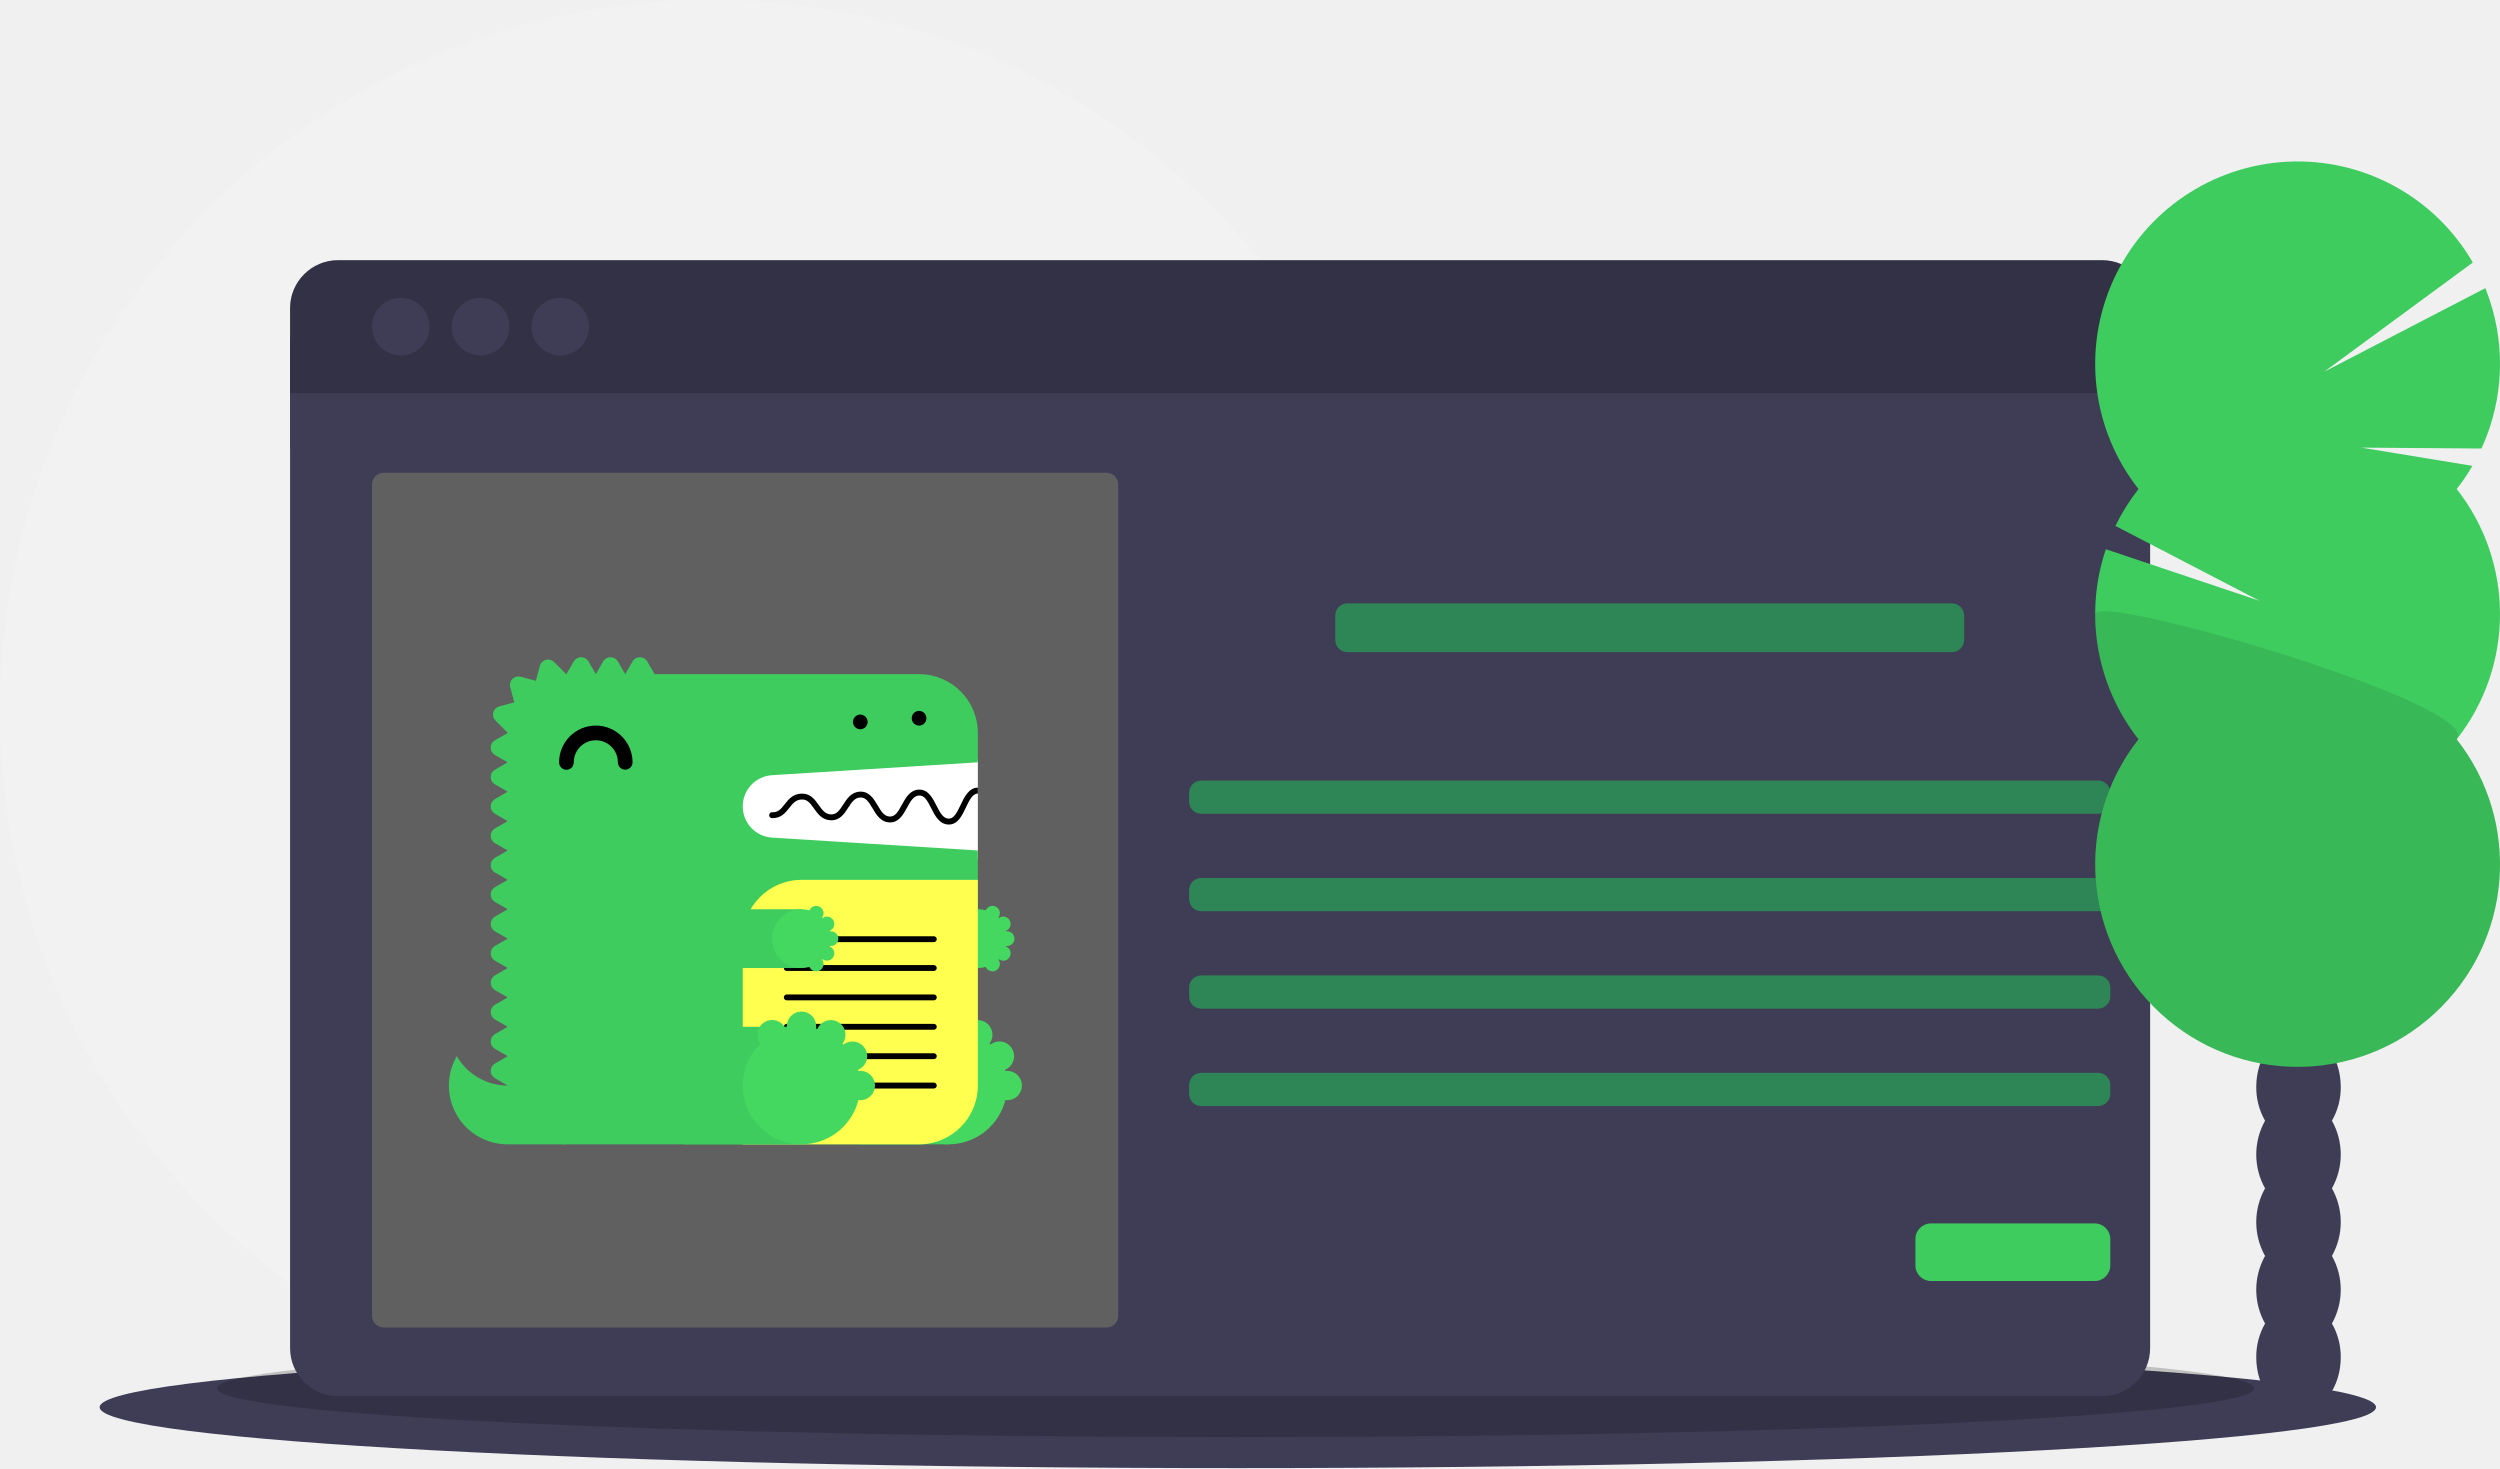
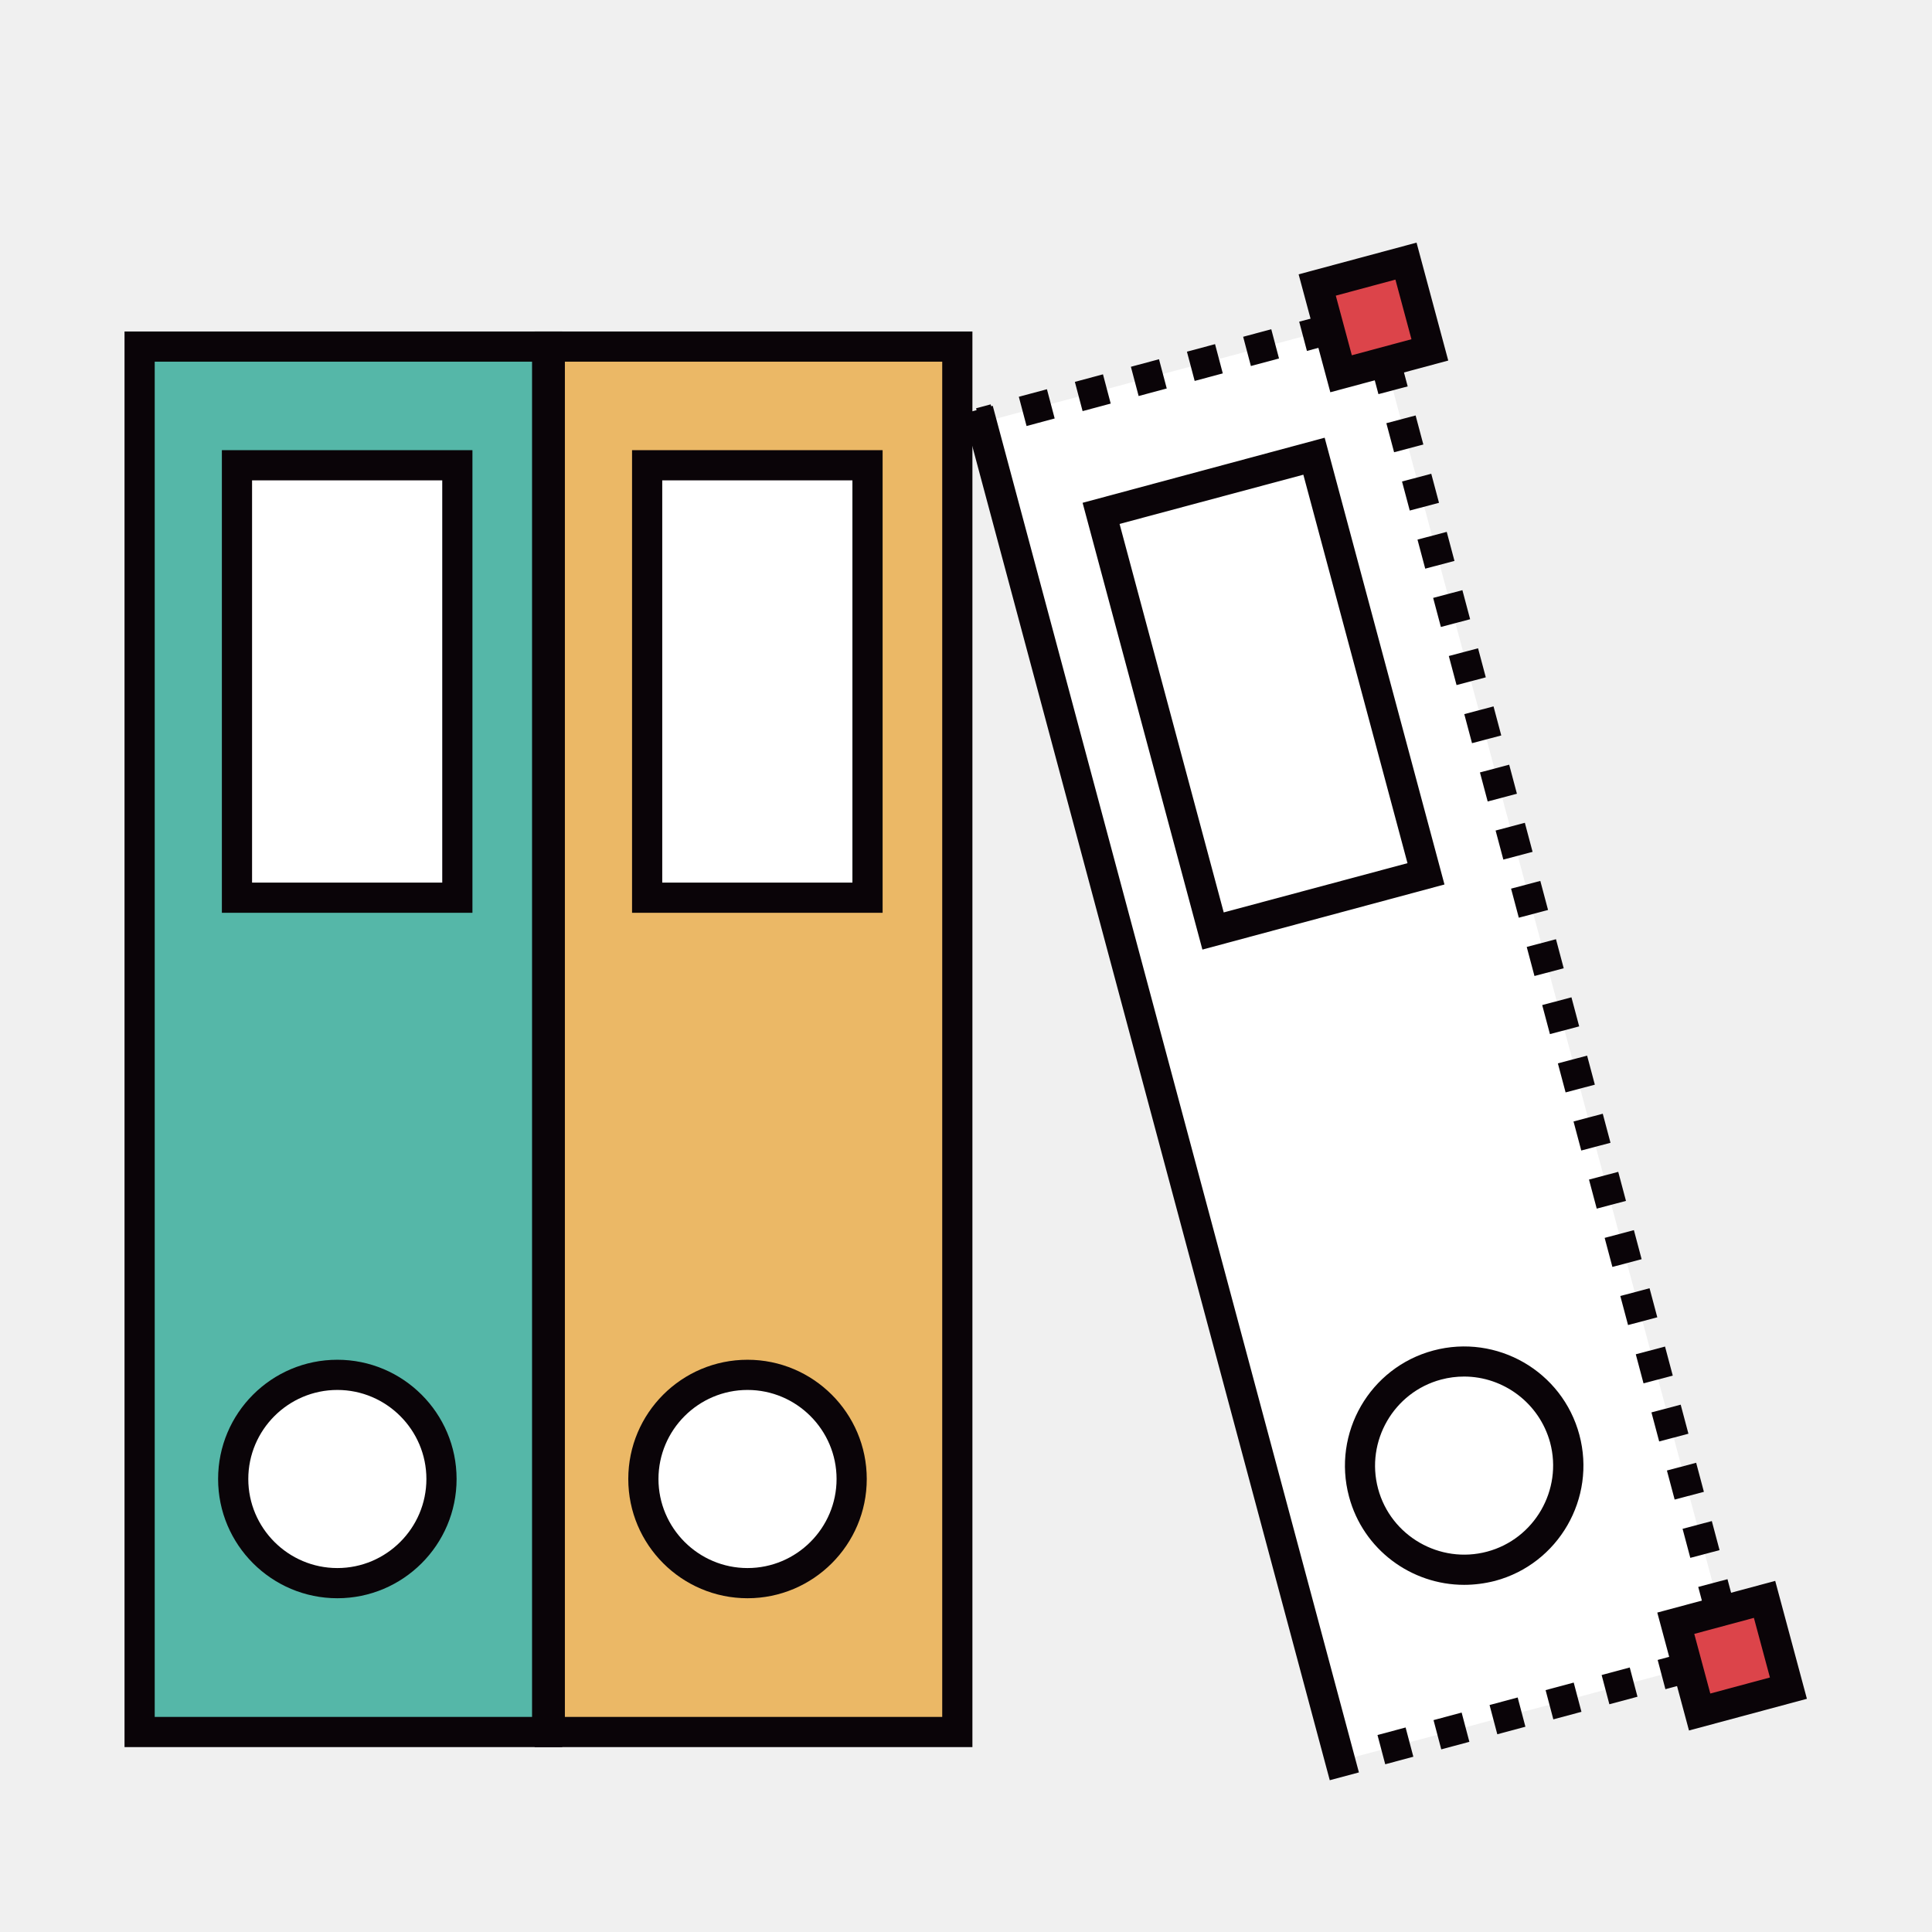
- <svg xmlns="http://www.w3.org/2000/svg" width="1129" height="663" viewBox="0 0 1129 663">
-   <circle cx="321" cy="321" r="321" fill="#f2f2f2" />
-   <ellipse cx="559" cy="635.5" rx="514" ry="27.5" fill="#3f3d56" />
-   <ellipse cx="558" cy="627" rx="460" ry="22" opacity="0.2" />
-   <rect x="131" y="152.5" width="840" height="50" fill="#3f3d56" />
-   <path d="M166.5,727.33A21.67,21.67,0,0,0,188.17,749H984.83A21.67,21.67,0,0,0,1006.5,727.33V296h-840Z" transform="translate(-35.5 -118.5)" fill="#3f3d56" />
-   <path d="M984.83,236H188.17A21.67,21.67,0,0,0,166.5,257.67V296h840V257.67A21.67,21.67,0,0,0,984.83,236Z" transform="translate(-35.5 -118.5)" fill="#3f3d56" />
-   <path d="M984.83,236H188.17A21.67,21.67,0,0,0,166.5,257.67V296h840V257.67A21.67,21.67,0,0,0,984.83,236Z" transform="translate(-35.5 -118.5)" opacity="0.2" />
-   <circle cx="181" cy="147.5" r="13" fill="#3f3d56" />
-   <circle cx="217" cy="147.5" r="13" fill="#3f3d56" />
-   <circle cx="253" cy="147.5" r="13" fill="#3f3d56" />
-   <rect x="168" y="213.5" width="337" height="386" rx="5.335" fill="#606060" />
-   <rect x="603" y="272.5" width="284" height="22" rx="5.476" fill="#2e8555" />
-   <rect x="537" y="352.5" width="416" height="15" rx="5.476" fill="#2e8555" />
-   <rect x="537" y="396.5" width="416" height="15" rx="5.476" fill="#2e8555" />
-   <rect x="537" y="440.5" width="416" height="15" rx="5.476" fill="#2e8555" />
-   <rect x="537" y="484.5" width="416" height="15" rx="5.476" fill="#2e8555" />
-   <rect x="865" y="552.5" width="88" height="26" rx="7.028" fill="#3ecc5f" />
-   <path d="M1088.603,624.616a30.114,30.114,0,0,0,3.983-15.266c0-13.797-8.544-24.981-19.083-24.981s-19.083,11.184-19.083,24.981a30.114,30.114,0,0,0,3.983,15.266,31.248,31.248,0,0,0,0,30.532,31.248,31.248,0,0,0,0,30.532,31.248,31.248,0,0,0,0,30.532,30.114,30.114,0,0,0-3.983,15.266c0,13.797,8.544,24.981,19.083,24.981s19.083-11.184,19.083-24.981a30.114,30.114,0,0,0-3.983-15.266,31.248,31.248,0,0,0,0-30.532,31.248,31.248,0,0,0,0-30.532,31.248,31.248,0,0,0,0-30.532Z" transform="translate(-35.5 -118.5)" fill="#3f3d56" />
-   <ellipse cx="1038.003" cy="460.318" rx="19.083" ry="24.981" fill="#3f3d56" />
-   <ellipse cx="1038.003" cy="429.786" rx="19.083" ry="24.981" fill="#3f3d56" />
-   <path d="M1144.939,339.345a91.611,91.611,0,0,0,7.107-10.461l-50.141-8.235,54.229.403a91.566,91.566,0,0,0,1.746-72.426l-72.754,37.741,67.097-49.321a91.413,91.413,0,1,0-150.971,102.298,91.458,91.458,0,0,0-10.425,16.669l65.087,33.814-69.4-23.292a91.46,91.46,0,0,0,14.738,85.837,91.406,91.406,0,1,0,143.689,0,91.418,91.418,0,0,0,0-113.029Z" transform="translate(-35.5 -118.5)" fill="#3ecc5f" fill-rule="evenodd" />
-   <path d="M981.688,395.859a91.013,91.013,0,0,0,19.561,56.514,91.406,91.406,0,1,0,143.689,0C1157.19,436.821,981.688,385.6,981.688,395.859Z" transform="translate(-35.5 -118.5)" opacity="0.1" />
-   <path d="M365.62,461.436H477.094v45.12H365.62Z" transform="translate(-35.5 -118.5)" fill="#fff" fill-rule="evenodd" />
-   <path d="M264.763,608.741a26.509,26.509,0,0,1-22.962-13.271,26.51,26.51,0,0,0,22.962,39.812H291.304V608.741Z" transform="translate(-35.5 -118.5)" fill="#3ecc5f" fill-rule="evenodd" />
-   <path d="M384.172,468.571l92.922-5.807V449.493a26.541,26.541,0,0,0-26.541-26.541H331.116l-3.318-5.746a3.83,3.83,0,0,0-6.635,0l-3.318,5.746-3.318-5.746a3.83,3.83,0,0,0-6.635,0l-3.318,5.746L301.257,417.205a3.83,3.83,0,0,0-6.635,0L291.304,422.951c-.029,0-.056.004-.086.004l-5.497-5.495a3.829,3.829,0,0,0-6.407,1.717l-1.817,6.773L270.607,424.103a3.83,3.83,0,0,0-4.691,4.693l1.845,6.891-6.771,1.814a3.832,3.832,0,0,0-1.72,6.41l5.497,5.497c0,.028-.004.056-.004.085l-5.746,3.318a3.83,3.83,0,0,0,0,6.635l5.746,3.318L259.016,466.081a3.83,3.83,0,0,0,0,6.635l5.746,3.318-5.746,3.318a3.83,3.83,0,0,0,0,6.635l5.746,3.318-5.746,3.318a3.83,3.83,0,0,0,0,6.635l5.746,3.318-5.746,3.318a3.83,3.83,0,0,0,0,6.635l5.746,3.318-5.746,3.318a3.83,3.83,0,0,0,0,6.635l5.746,3.318-5.746,3.318a3.83,3.83,0,0,0,0,6.635l5.746,3.318-5.746,3.318a3.83,3.83,0,0,0,0,6.635l5.746,3.318L259.016,558.976a3.83,3.83,0,0,0,0,6.635l5.746,3.318-5.746,3.318a3.83,3.83,0,0,0,0,6.635l5.746,3.318-5.746,3.318a3.83,3.83,0,0,0,0,6.635l5.746,3.318-5.746,3.318a3.83,3.83,0,0,0,0,6.635l5.746,3.318A26.541,26.541,0,0,0,291.304,635.283H450.553A26.541,26.541,0,0,0,477.094,608.741V502.575l-92.922-5.807a14.126,14.126,0,0,1,0-28.198" transform="translate(-35.5 -118.5)" fill="#3ecc5f" fill-rule="evenodd" />
-   <path d="M424.011,635.283h39.812V582.2H424.011Z" transform="translate(-35.5 -118.5)" fill="#3ecc5f" fill-rule="evenodd" />
-   <path d="M490.365,602.106a6.602,6.602,0,0,0-.848.085c-.05-.199-.098-.399-.154-.599A6.627,6.627,0,1,0,482.806,590.21q-.22-.225-.445-.446a6.624,6.624,0,1,0-11.397-6.564c-.196-.056-.394-.102-.591-.153a6.64,6.64,0,1,0-13.101,0c-.196.05-.394.097-.591.153a6.628,6.628,0,1,0-11.397,6.564,26.528,26.528,0,1,0,44.231,25.528,6.621,6.621,0,1,0,.848-13.186" transform="translate(-35.5 -118.5)" fill="#44d860" fill-rule="evenodd" />
-   <path d="M437.282,555.658H477.094V529.117H437.282Z" transform="translate(-35.5 -118.5)" fill="#3ecc5f" fill-rule="evenodd" />
-   <path d="M490.365,545.705a3.318,3.318,0,0,0,0-6.635,3.411,3.411,0,0,0-.423.042c-.027-.1-.049-.199-.077-.299a3.319,3.319,0,0,0-1.278-6.379,3.282,3.282,0,0,0-2.001.687q-.109-.113-.223-.223a3.282,3.282,0,0,0,.671-1.983,3.318,3.318,0,0,0-6.37-1.299,13.271,13.271,0,1,0,0,25.541,3.318,3.318,0,0,0,6.37-1.299,3.282,3.282,0,0,0-.671-1.983q.113-.109.223-.223a3.282,3.282,0,0,0,2.001.687,3.318,3.318,0,0,0,1.278-6.379c.028-.098.05-.199.077-.299a3.413,3.413,0,0,0,.423.042" transform="translate(-35.5 -118.5)" fill="#44d860" fill-rule="evenodd" />
-   <path d="M317.845,466.081a3.318,3.318,0,0,1-3.318-3.318,9.953,9.953,0,1,0-19.906,0,3.318,3.318,0,1,1-6.635,0,16.588,16.588,0,1,1,33.177,0,3.318,3.318,0,0,1-3.318,3.318" transform="translate(-35.5 -118.5)" fill-rule="evenodd" />
-   <path d="M370.928,635.283h79.624A26.541,26.541,0,0,0,477.094,608.741v-92.895H397.47a26.541,26.541,0,0,0-26.541,26.541Z" transform="translate(-35.5 -118.5)" fill="#ffff50" fill-rule="evenodd" />
-   <path d="M457.214,556.985H390.808a1.327,1.327,0,0,1,0-2.654h66.407a1.327,1.327,0,0,1,0,2.654m0,26.541H390.808a1.327,1.327,0,1,1,0-2.654h66.407a1.327,1.327,0,0,1,0,2.654m0,26.541H390.808a1.327,1.327,0,1,1,0-2.654h66.407a1.327,1.327,0,0,1,0,2.654m0-66.107H390.808a1.327,1.327,0,0,1,0-2.654h66.407a1.327,1.327,0,0,1,0,2.654m0,26.295H390.808a1.327,1.327,0,0,1,0-2.654h66.407a1.327,1.327,0,0,1,0,2.654m0,26.541H390.808a1.327,1.327,0,0,1,0-2.654h66.407a1.327,1.327,0,0,1,0,2.654M477.094,474.191c-.016,0-.029-.008-.045-.007-4.101.139-6.041,4.241-7.753,7.86-1.786,3.782-3.168,6.241-5.432,6.167-2.507-.09-3.94-2.922-5.458-5.919-1.744-3.442-3.734-7.347-7.913-7.201-4.042.138-5.989,3.708-7.706,6.857-1.827,3.355-3.071,5.395-5.469,5.3-2.557-.093-3.916-2.395-5.489-5.06-1.753-2.967-3.78-6.304-7.878-6.189-3.973.137-5.925,3.165-7.648,5.839-1.822,2.827-3.099,4.549-5.527,4.447-2.618-.093-3.971-2.004-5.535-4.216-1.757-2.486-3.737-5.299-7.823-5.162-3.886.133-5.838,2.614-7.559,4.801-1.635,2.076-2.912,3.718-5.612,3.615a1.328,1.328,0,1,0-.096,2.654c4.004.134,6.032-2.389,7.793-4.628,1.562-1.985,2.91-3.699,5.564-3.789,2.556-.109,3.754,1.48,5.567,4.041,1.721,2.434,3.675,5.194,7.605,5.336,4.118.138,6.099-2.939,7.854-5.663,1.569-2.434,2.922-4.535,5.507-4.624,2.379-.089,3.675,1.792,5.501,4.885,1.721,2.916,3.671,6.219,7.68,6.365,4.147.143,6.15-3.477,7.895-6.682,1.512-2.771,2.938-5.388,5.466-5.476,2.379-.056,3.62,2.117,5.456,5.746,1.715,3.388,3.659,7.226,7.73,7.373l.224.004c4.066,0,5.996-4.081,7.704-7.689,1.512-3.198,2.942-6.211,5.397-6.334Z" transform="translate(-35.5 -118.5)" fill-rule="evenodd" />
-   <path d="M344.387,635.283h53.083V582.2H344.387Z" transform="translate(-35.5 -118.5)" fill="#3ecc5f" fill-rule="evenodd" />
-   <path d="M424.011,602.106a6.602,6.602,0,0,0-.848.085c-.05-.199-.098-.399-.154-.599A6.627,6.627,0,1,0,416.452,590.21q-.22-.225-.445-.446a6.624,6.624,0,1,0-11.397-6.564c-.196-.056-.394-.102-.591-.153a6.64,6.64,0,1,0-13.101,0c-.196.05-.394.097-.591.153a6.628,6.628,0,1,0-11.397,6.564,26.528,26.528,0,1,0,44.231,25.528,6.621,6.621,0,1,0,.848-13.186" transform="translate(-35.5 -118.5)" fill="#44d860" fill-rule="evenodd" />
-   <path d="M344.387,555.658h53.083V529.117H344.387Z" transform="translate(-35.5 -118.5)" fill="#3ecc5f" fill-rule="evenodd" />
-   <path d="M410.74,545.705a3.318,3.318,0,1,0,0-6.635,3.411,3.411,0,0,0-.423.042c-.027-.1-.049-.199-.077-.299a3.319,3.319,0,0,0-1.278-6.379,3.282,3.282,0,0,0-2.001.687q-.109-.113-.223-.223a3.282,3.282,0,0,0,.671-1.983,3.318,3.318,0,0,0-6.37-1.299,13.271,13.271,0,1,0,0,25.541,3.318,3.318,0,0,0,6.37-1.299,3.282,3.282,0,0,0-.671-1.983q.113-.109.223-.223a3.282,3.282,0,0,0,2.001.687,3.318,3.318,0,0,0,1.278-6.379c.028-.098.05-.199.077-.299a3.413,3.413,0,0,0,.423.042" transform="translate(-35.5 -118.5)" fill="#44d860" fill-rule="evenodd" />
-   <path d="M424.011,447.834a3.603,3.603,0,0,1-.65-.066,3.344,3.344,0,0,1-.624-.186,3.447,3.447,0,0,1-.572-.305,5.027,5.027,0,0,1-.504-.411,3.887,3.887,0,0,1-.41-.504,3.275,3.275,0,0,1-.557-1.845,3.602,3.602,0,0,1,.066-.65,3.826,3.826,0,0,1,.184-.624,3.489,3.489,0,0,1,.307-.571,3.197,3.197,0,0,1,.914-.916,3.447,3.447,0,0,1,.572-.305,3.344,3.344,0,0,1,.624-.186,3.069,3.069,0,0,1,1.301,0,3.223,3.223,0,0,1,1.194.491,5.028,5.028,0,0,1,.504.411,4.88,4.88,0,0,1,.411.504,3.382,3.382,0,0,1,.305.571,3.478,3.478,0,0,1,.252,1.274A3.364,3.364,0,0,1,426.36,446.865a5.027,5.027,0,0,1-.504.411,3.306,3.306,0,0,1-1.845.557m26.541-1.659a3.388,3.388,0,0,1-2.35-.969,5.042,5.042,0,0,1-.41-.504,3.275,3.275,0,0,1-.557-1.845,3.387,3.387,0,0,1,.967-2.349,5.026,5.026,0,0,1,.504-.411,3.447,3.447,0,0,1,.572-.305,3.343,3.343,0,0,1,.624-.186,3.07,3.07,0,0,1,1.301,0,3.224,3.224,0,0,1,1.194.491,5.026,5.026,0,0,1,.504.411,3.388,3.388,0,0,1,.969,2.349,3.726,3.726,0,0,1-.066.65,3.374,3.374,0,0,1-.186.624,4.715,4.715,0,0,1-.305.571,4.88,4.88,0,0,1-.411.504,5.026,5.026,0,0,1-.504.411,3.305,3.305,0,0,1-1.845.557" transform="translate(-35.5 -118.5)" fill-rule="evenodd" />
+ <svg xmlns="http://www.w3.org/2000/svg" width="800px" height="800px" viewBox="0 0 1024 1024" class="icon" version="1.1">
+   <path d="M74 183.7h216V918H74z" fill="#55B7A8" />
+   <path d="M298 926H66V175.7h232V926zM82 910h200V191.7H82V910z" fill="#0A0408" />
+   <path d="M125.6 246.6h116.8v229.2H125.6z" fill="#FFFFFF" />
+   <path d="M250.4 483.8H117.6V238.6h132.8v245.2z m-116.8-16h100.8V254.6H133.6v213.2z" fill="#0A0408" />
+   <path d="M178.8 783.9m-55.2 0a55.2 55.2 0 1 0 110.4 0 55.2 55.2 0 1 0-110.4 0Z" fill="#FFFFFF" />
+   <path d="M178.8 847.1c-34.8 0-63.2-28.3-63.2-63.2s28.3-63.2 63.2-63.2c34.8 0 63.2 28.3 63.2 63.2s-28.4 63.2-63.2 63.2z m0-110.4c-26 0-47.2 21.2-47.2 47.2s21.2 47.2 47.2 47.2 47.2-21.2 47.2-47.2-21.2-47.2-47.2-47.2z" fill="#0A0408" />
+   <path d="M519.4 224.2L728 168.3l190.1 709.3-208.6 55.9" fill="#FFFFFF" />
+   <path d="M517.346 216.397l7.727-2.07 4.14 15.454-7.727 2.07zM544.1 225.8l-4.1-15.5 14.9-4 4.1 15.5-14.9 4z m29.7-7.9l-4.1-15.5 14.9-4 4.1 15.5-14.9 4z m29.7-8l-4.1-15.5 14.9-4 4.1 15.5-14.9 4z m29.7-8l-4.1-15.5 14.9-4 4.1 15.5-14.9 4zM663 194l-4.1-15.5 14.9-4 4.1 15.5-14.9 4z m29.7-8l-4.1-15.5 14.9-4 4.1 15.5-14.9 4zM722.4 178.1l-4.2-15.5 15.5-4.1 4.1 15.4zM904.2 856.5l-4.1-15.4 15.5-4.1 4.1 15.4-15.5 4.1z m-8.3-30.8l-4.1-15.4 15.5-4.1 4.1 15.4-15.5 4.1z m-8.3-30.9l-4.1-15.4 15.5-4.1 4.1 15.4-15.5 4.1z m-8.2-30.8l-4.1-15.4 15.5-4.1 4.1 15.4-15.5 4.1z m-8.3-30.8l-4.1-15.4 15.5-4.1 4.1 15.4-15.5 4.1z m-8.2-30.9l-4.1-15.4 15.5-4.1 4.1 15.4-15.5 4.1z m-8.3-30.8l-4.1-15.4L866 652l4.1 15.4-15.5 4.1z m-8.3-30.9l-4.1-15.4 15.5-4.1 4.1 15.4-15.5 4.1z m-8.2-30.8l-4.1-15.4 15.5-4.1 4.1 15.4-15.5 4.1z m-8.3-30.8l-4.1-15.4 15.5-4.1 4.1 15.4-15.5 4.1z m-8.3-30.9l-4.1-15.4 15.5-4.1L837 544l-15.5 4.1z m-8.2-30.8l-4.1-15.4 15.5-4.1 4.1 15.4-15.5 4.1z m-8.3-30.9l-4.1-15.4 15.5-4.1 4.1 15.4-15.5 4.1z m-8.2-30.8l-4.1-15.4 15.5-4.1 4.1 15.4-15.5 4.1z m-8.3-30.8l-4.1-15.4 15.5-4.1 4.1 15.4-15.5 4.1z m-8.3-30.9l-4.1-15.4 15.5-4.1 4.1 15.4-15.5 4.1z m-8.2-30.8l-4.1-15.4 15.5-4.1 4.1 15.4-15.5 4.1z m-8.3-30.8l-4.1-15.4 15.5-4.1 4.1 15.4-15.5 4.1z m-8.3-30.9l-4.1-15.4 15.5-4.1 4.1 15.4-15.5 4.1z m-8.2-30.8l-4.1-15.4 15.5-4.1 4.1 15.4-15.5 4.1z m-8.3-30.9l-4.1-15.4 15.5-4.1 4.1 15.4-15.5 4.1z m-8.3-30.8l-4.1-15.4 15.5-4.1 4.1 15.4-15.5 4.1zM908.303 871.94l15.454-4.142 4.143 15.455-15.455 4.142zM734.2 935.1l-4.1-15.5 14.9-4 4.1 15.5-14.9 4z m29.7-7.9l-4.1-15.5 14.9-4 4.1 15.5-14.9 4z m29.7-8l-4.1-15.5 14.9-4 4.1 15.5-14.9 4z m29.7-7.9l-4.1-15.5 14.9-4 4.1 15.5-14.9 4z m29.7-8l-4.1-15.5 14.9-4 4.1 15.5-14.9 4z m29.7-8l-4.1-15.5 14.9-4 4.1 15.5-14.9 4zM707.443 925.66l7.727-2.07 4.141 15.454-7.727 2.07z" fill="#0A0408" />
+   <path d="M583.619 272.12l112.817-30.229 59.317 221.385-112.817 30.228z" fill="#FFFFFF" />
+   <path d="M637.3 503.3l-63.5-236.8L702.1 232l63.5 236.8-128.3 34.5z m-43.9-225.6l55.2 205.9 97.4-26.1-55.2-205.9-97.4 26.1z" fill="#0A0408" />
+   <path d="M722.664 791.097a55.2 55.2 0 1 0 106.639-28.572 55.2 55.2 0 1 0-106.639 28.572Z" fill="#FFFFFF" />
+   <path d="M776 840c-27.9 0-53.5-18.6-61-46.8-9-33.7 11-68.4 44.7-77.4s68.4 11 77.4 44.7c9 33.6-11 68.4-44.7 77.4-5.5 1.4-11 2.1-16.4 2.1z m0-110.4c-4 0-8.1 0.5-12.2 1.6-25.1 6.7-40.1 32.7-33.4 57.8 6.7 25.1 32.7 40.1 57.8 33.4 25.1-6.7 40.1-32.7 33.4-57.8-5.7-21-24.8-35-45.6-35z" fill="#0A0408" />
+   <path d="M888.182 860.34l47.04-12.603 12.603 47.04-47.04 12.603z" fill="#DC444A" />
+   <path d="M895.2 917.2l-16.8-62.5 62.5-16.8 16.8 62.5-62.5 16.8zM898 866l8.5 31.6 31.6-8.5-8.5-31.6L898 866z" fill="#0A0408" />
+   <path d="M698.202 151.04l47.04-12.604 12.603 47.04-47.04 12.603z" fill="#DC444A" />
+   <path d="M705.1 207.9l-16.8-62.5 62.5-16.8 16.8 62.5-62.5 16.8z m2.9-51.2l8.5 31.6 31.6-8.5-8.5-31.6-31.6 8.5z" fill="#0A0408" />
+   <path d="M291.4 183.7h216V918h-216z" fill="#EBB866" />
+   <path d="M515.4 926h-232V175.7h232V926z m-216-16h200V191.7h-200V910z" fill="#0A0408" />
+   <path d="M343 246.6h116.8v229.2H343z" fill="#FFFFFF" />
+   <path d="M467.8 483.8H335V238.6h132.8v245.2z m-116.8-16h100.8V254.6H351v213.2z" fill="#0A0408" />
+   <path d="M396.2 783.9m-55.2 0a55.2 55.2 0 1 0 110.4 0 55.2 55.2 0 1 0-110.4 0Z" fill="#FFFFFF" />
+   <path d="M396.2 847.1c-34.8 0-63.2-28.3-63.2-63.2s28.3-63.2 63.2-63.2c34.8 0 63.2 28.3 63.2 63.2s-28.4 63.2-63.2 63.2z m0-110.4c-26 0-47.2 21.2-47.2 47.2s21.2 47.2 47.2 47.2 47.2-21.2 47.2-47.2-21.2-47.2-47.2-47.2z" fill="#0A0408" />
+   <path d="M712.5 941.5L518.4 217.2" fill="#FFFFFF" />
+   <path d="M510.727 219.228l15.454-4.141 194.074 724.328-15.454 4.141z" fill="#0A0408" />
</svg>
